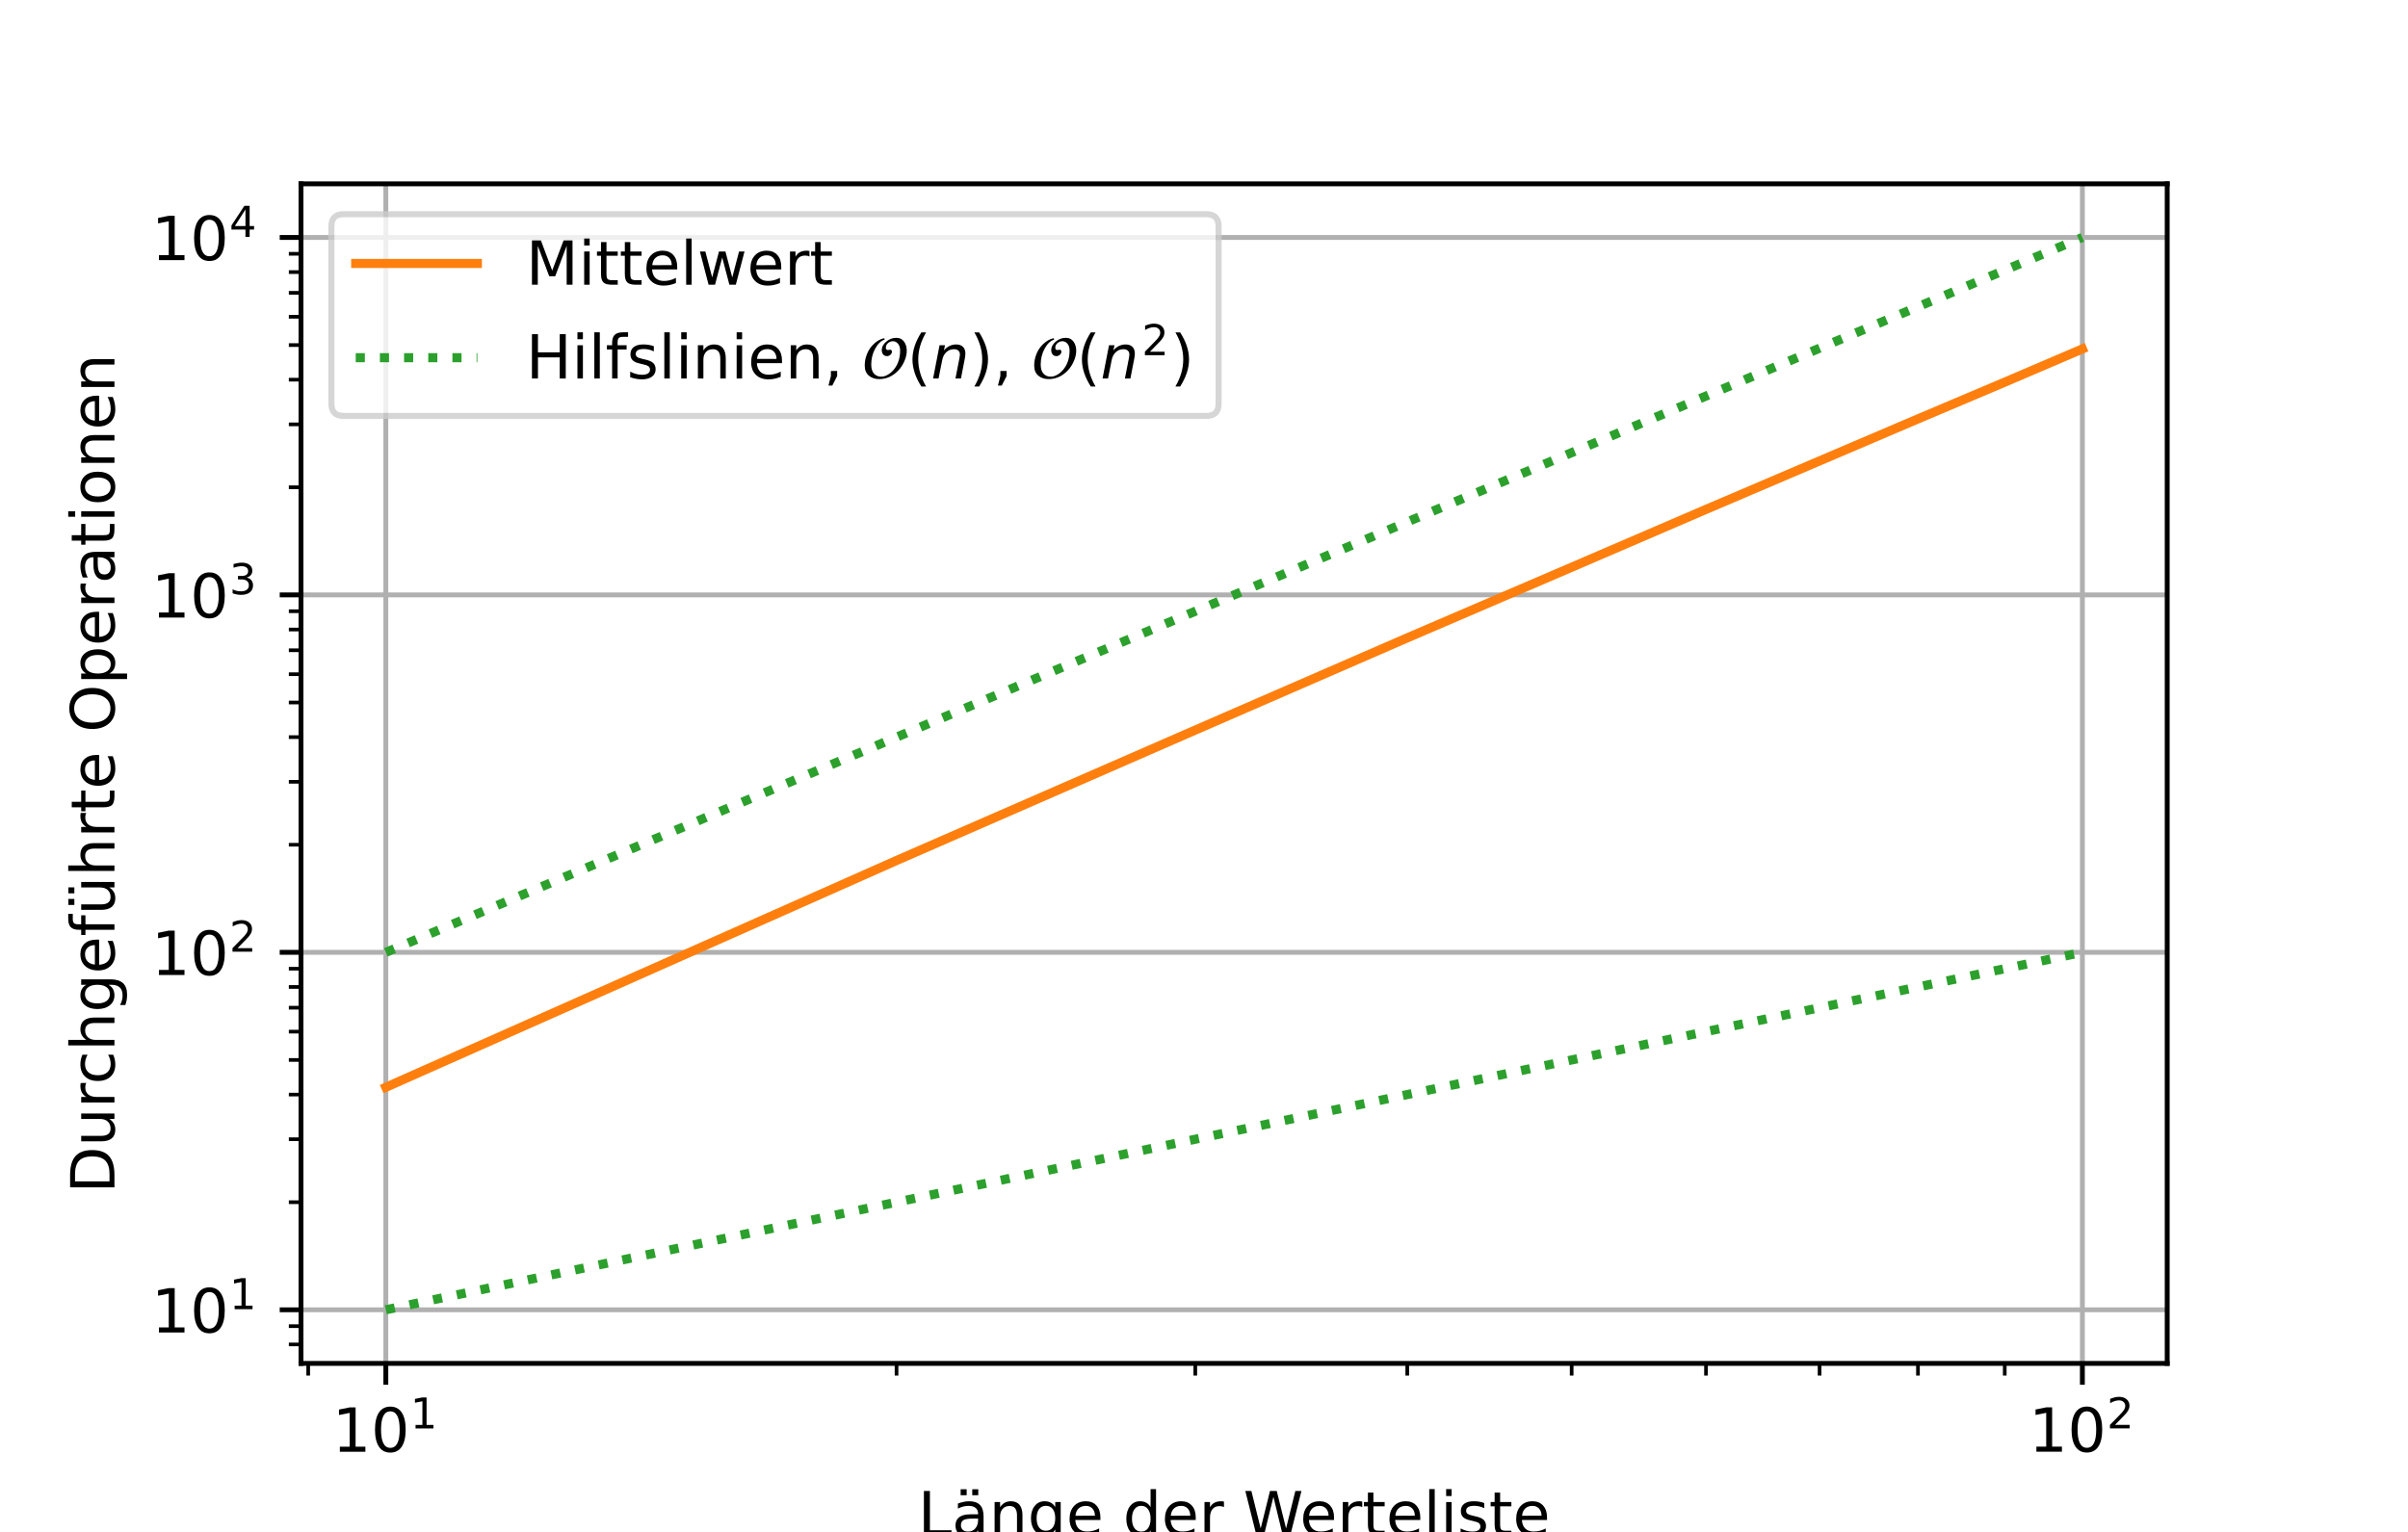
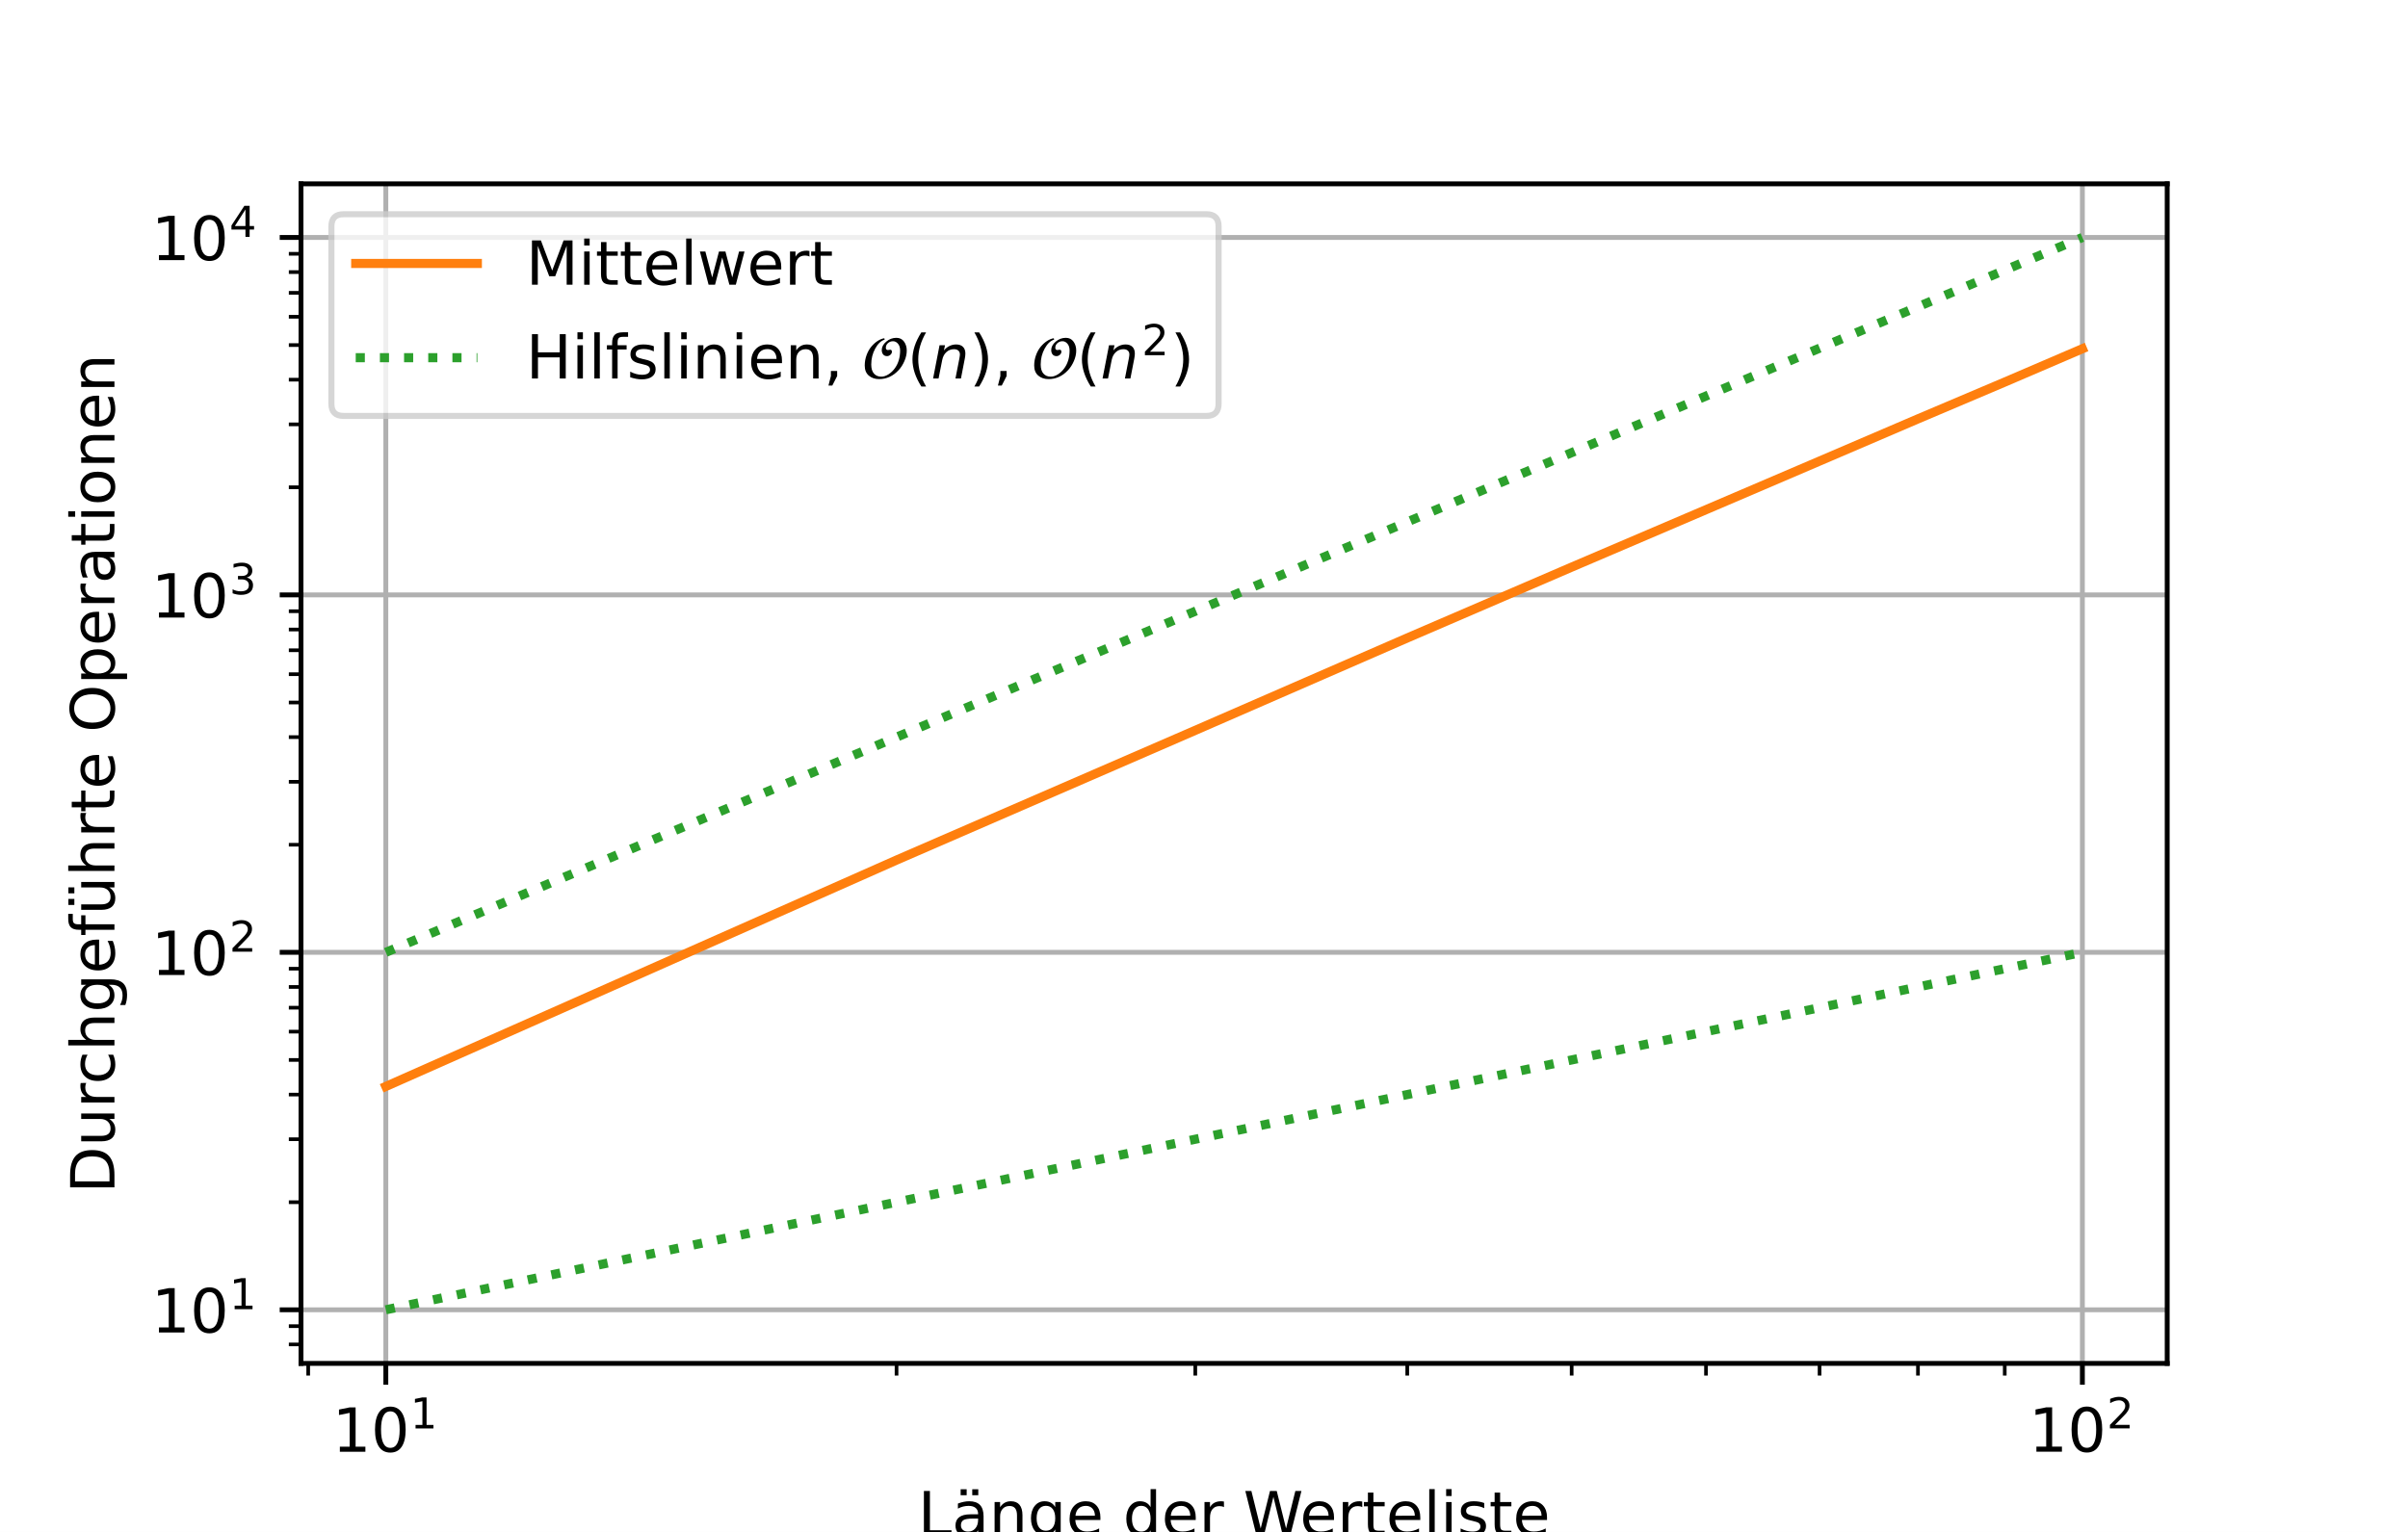
<svg xmlns="http://www.w3.org/2000/svg" xmlns:xlink="http://www.w3.org/1999/xlink" width="396pt" height="252pt" viewBox="0 0 396 252" version="1.1">
  <defs>
    <style type="text/css">*{stroke-linejoin: round; stroke-linecap: butt}</style>
  </defs>
  <g id="figure_1">
    <g id="patch_1">
      <path d="M 0 252  L 396 252  L 396 0  L 0 0  z " style="fill: #ffffff" />
    </g>
    <g id="axes_1">
      <g id="patch_2">
        <path d="M 49.5 224.28  L 356.4 224.28  L 356.4 30.24  L 49.5 30.24  z " style="fill: #ffffff" />
      </g>
      <g id="matplotlib.axis_1">
        <g id="xtick_1">
          <g id="line2d_1">
-             <path d="M 63.45 224.28  L 63.45 30.24  " clip-path="url(#p0c187b6ef9)" style="fill: none; stroke: #b0b0b0; stroke-width: 0.8; stroke-linecap: square" />
+             <path d="M 63.45 224.28  L 63.45 30.24  " clip-path="url(#pce02b3e91e)" style="fill: none; stroke: #b0b0b0; stroke-width: 0.8; stroke-linecap: square" />
          </g>
          <g id="line2d_2">
            <defs>
-               <path id="md4a1781d7d" d="M 0 0  L 0 3.5  " style="stroke: #000000; stroke-width: 0.8" />
-             </defs>
-             <g>
-               <use xlink:href="#md4a1781d7d" x="63.45" y="224.28" style="stroke: #000000; stroke-width: 0.8" />
+               <path id="m3287c83a8a" d="M 0 0  L 0 3.5  " style="stroke: #000000; stroke-width: 0.8" />
+             </defs>
+             <g>
+               <use xlink:href="#m3287c83a8a" x="63.45" y="224.28" style="stroke: #000000; stroke-width: 0.8" />
            </g>
          </g>
          <g id="text_1">
            <g transform="translate(54.65 238.8784) scale(0.1 -0.1)">
              <defs>
                <path id="DejaVuSans-31" d="M 794 531  L 1825 531  L 1825 4091  L 703 3866  L 703 4441  L 1819 4666  L 2450 4666  L 2450 531  L 3481 531  L 3481 0  L 794 0  L 794 531  z " transform="scale(0.015625)" />
                <path id="DejaVuSans-30" d="M 2034 4250  Q 1547 4250 1301 3770  Q 1056 3291 1056 2328  Q 1056 1369 1301 889  Q 1547 409 2034 409  Q 2525 409 2770 889  Q 3016 1369 3016 2328  Q 3016 3291 2770 3770  Q 2525 4250 2034 4250  z M 2034 4750  Q 2819 4750 3233 4129  Q 3647 3509 3647 2328  Q 3647 1150 3233 529  Q 2819 -91 2034 -91  Q 1250 -91 836 529  Q 422 1150 422 2328  Q 422 3509 836 4129  Q 1250 4750 2034 4750  z " transform="scale(0.015625)" />
              </defs>
              <use xlink:href="#DejaVuSans-31" transform="translate(0 0.684375)" />
              <use xlink:href="#DejaVuSans-30" transform="translate(63.62305 0.684375)" />
              <use xlink:href="#DejaVuSans-31" transform="translate(128.2031 38.96563) scale(0.7)" />
            </g>
          </g>
        </g>
        <g id="xtick_2">
          <g id="line2d_3">
-             <path d="M 342.45 224.28  L 342.45 30.24  " clip-path="url(#p0c187b6ef9)" style="fill: none; stroke: #b0b0b0; stroke-width: 0.8; stroke-linecap: square" />
+             <path d="M 342.45 224.28  L 342.45 30.24  " clip-path="url(#pce02b3e91e)" style="fill: none; stroke: #b0b0b0; stroke-width: 0.8; stroke-linecap: square" />
          </g>
          <g id="line2d_4">
            <g>
-               <use xlink:href="#md4a1781d7d" x="342.45" y="224.28" style="stroke: #000000; stroke-width: 0.8" />
+               <use xlink:href="#m3287c83a8a" x="342.45" y="224.28" style="stroke: #000000; stroke-width: 0.8" />
            </g>
          </g>
          <g id="text_2">
            <g transform="translate(333.65 238.8784) scale(0.1 -0.1)">
              <defs>
                <path id="DejaVuSans-32" d="M 1228 531  L 3431 531  L 3431 0  L 469 0  L 469 531  Q 828 903 1448 1529  Q 2069 2156 2228 2338  Q 2531 2678 2651 2914  Q 2772 3150 2772 3378  Q 2772 3750 2511 3984  Q 2250 4219 1831 4219  Q 1534 4219 1204 4116  Q 875 4013 500 3803  L 500 4441  Q 881 4594 1212 4672  Q 1544 4750 1819 4750  Q 2544 4750 2975 4387  Q 3406 4025 3406 3419  Q 3406 3131 3298 2873  Q 3191 2616 2906 2266  Q 2828 2175 2409 1742  Q 1991 1309 1228 531  z " transform="scale(0.015625)" />
              </defs>
              <use xlink:href="#DejaVuSans-31" transform="translate(0 0.765625)" />
              <use xlink:href="#DejaVuSans-30" transform="translate(63.62305 0.765625)" />
              <use xlink:href="#DejaVuSans-32" transform="translate(128.2031 39.04688) scale(0.7)" />
            </g>
          </g>
        </g>
        <g id="xtick_3">
          <g id="line2d_5">
            <defs>
-               <path id="mb881f04889" d="M 0 0  L 0 2  " style="stroke: #000000; stroke-width: 0.6" />
-             </defs>
-             <g>
-               <use xlink:href="#mb881f04889" x="50.684" y="224.28" style="stroke: #000000; stroke-width: 0.6" />
+               <path id="m15e8779653" d="M 0 0  L 0 2  " style="stroke: #000000; stroke-width: 0.6" />
+             </defs>
+             <g>
+               <use xlink:href="#m15e8779653" x="50.684" y="224.28" style="stroke: #000000; stroke-width: 0.6" />
            </g>
          </g>
        </g>
        <g id="xtick_4">
          <g id="line2d_6">
            <g>
-               <use xlink:href="#mb881f04889" x="147.437" y="224.28" style="stroke: #000000; stroke-width: 0.6" />
+               <use xlink:href="#m15e8779653" x="147.437" y="224.28" style="stroke: #000000; stroke-width: 0.6" />
            </g>
          </g>
        </g>
        <g id="xtick_5">
          <g id="line2d_7">
            <g>
-               <use xlink:href="#mb881f04889" x="196.567" y="224.28" style="stroke: #000000; stroke-width: 0.6" />
+               <use xlink:href="#m15e8779653" x="196.567" y="224.28" style="stroke: #000000; stroke-width: 0.6" />
            </g>
          </g>
        </g>
        <g id="xtick_6">
          <g id="line2d_8">
            <g>
-               <use xlink:href="#mb881f04889" x="231.425" y="224.28" style="stroke: #000000; stroke-width: 0.6" />
+               <use xlink:href="#m15e8779653" x="231.425" y="224.28" style="stroke: #000000; stroke-width: 0.6" />
            </g>
          </g>
        </g>
        <g id="xtick_7">
          <g id="line2d_9">
            <g>
-               <use xlink:href="#mb881f04889" x="258.463" y="224.28" style="stroke: #000000; stroke-width: 0.6" />
+               <use xlink:href="#m15e8779653" x="258.463" y="224.28" style="stroke: #000000; stroke-width: 0.6" />
            </g>
          </g>
        </g>
        <g id="xtick_8">
          <g id="line2d_10">
            <g>
-               <use xlink:href="#mb881f04889" x="280.554" y="224.28" style="stroke: #000000; stroke-width: 0.6" />
+               <use xlink:href="#m15e8779653" x="280.554" y="224.28" style="stroke: #000000; stroke-width: 0.6" />
            </g>
          </g>
        </g>
        <g id="xtick_9">
          <g id="line2d_11">
            <g>
-               <use xlink:href="#mb881f04889" x="299.232" y="224.28" style="stroke: #000000; stroke-width: 0.6" />
+               <use xlink:href="#m15e8779653" x="299.232" y="224.28" style="stroke: #000000; stroke-width: 0.6" />
            </g>
          </g>
        </g>
        <g id="xtick_10">
          <g id="line2d_12">
            <g>
-               <use xlink:href="#mb881f04889" x="315.412" y="224.28" style="stroke: #000000; stroke-width: 0.6" />
+               <use xlink:href="#m15e8779653" x="315.412" y="224.28" style="stroke: #000000; stroke-width: 0.6" />
            </g>
          </g>
        </g>
        <g id="xtick_11">
          <g id="line2d_13">
            <g>
-               <use xlink:href="#mb881f04889" x="329.684" y="224.28" style="stroke: #000000; stroke-width: 0.6" />
+               <use xlink:href="#m15e8779653" x="329.684" y="224.28" style="stroke: #000000; stroke-width: 0.6" />
            </g>
          </g>
        </g>
        <g id="text_3">
          <g transform="translate(150.9578 252.5566) scale(0.1 -0.1)">
            <defs>
              <path id="DejaVuSans-4c" d="M 628 4666  L 1259 4666  L 1259 531  L 3531 531  L 3531 0  L 628 0  L 628 4666  z " transform="scale(0.015625)" />
              <path id="DejaVuSans-e4" d="M 2194 1759  Q 1497 1759 1228 1600  Q 959 1441 959 1056  Q 959 750 1161 570  Q 1363 391 1709 391  Q 2188 391 2477 730  Q 2766 1069 2766 1631  L 2766 1759  L 2194 1759  z M 3341 1997  L 3341 0  L 2766 0  L 2766 531  Q 2569 213 2275 61  Q 1981 -91 1556 -91  Q 1019 -91 701 211  Q 384 513 384 1019  Q 384 1609 779 1909  Q 1175 2209 1959 2209  L 2766 2209  L 2766 2266  Q 2766 2663 2505 2880  Q 2244 3097 1772 3097  Q 1472 3097 1187 3025  Q 903 2953 641 2809  L 641 3341  Q 956 3463 1253 3523  Q 1550 3584 1831 3584  Q 2591 3584 2966 3190  Q 3341 2797 3341 1997  z M 2150 4850  L 2784 4850  L 2784 4219  L 2150 4219  L 2150 4850  z M 928 4850  L 1562 4850  L 1562 4219  L 928 4219  L 928 4850  z " transform="scale(0.015625)" />
              <path id="DejaVuSans-6e" d="M 3513 2113  L 3513 0  L 2938 0  L 2938 2094  Q 2938 2591 2744 2837  Q 2550 3084 2163 3084  Q 1697 3084 1428 2787  Q 1159 2491 1159 1978  L 1159 0  L 581 0  L 581 3500  L 1159 3500  L 1159 2956  Q 1366 3272 1645 3428  Q 1925 3584 2291 3584  Q 2894 3584 3203 3211  Q 3513 2838 3513 2113  z " transform="scale(0.015625)" />
              <path id="DejaVuSans-67" d="M 2906 1791  Q 2906 2416 2648 2759  Q 2391 3103 1925 3103  Q 1463 3103 1205 2759  Q 947 2416 947 1791  Q 947 1169 1205 825  Q 1463 481 1925 481  Q 2391 481 2648 825  Q 2906 1169 2906 1791  z M 3481 434  Q 3481 -459 3084 -895  Q 2688 -1331 1869 -1331  Q 1566 -1331 1297 -1286  Q 1028 -1241 775 -1147  L 775 -588  Q 1028 -725 1275 -790  Q 1522 -856 1778 -856  Q 2344 -856 2625 -561  Q 2906 -266 2906 331  L 2906 616  Q 2728 306 2450 153  Q 2172 0 1784 0  Q 1141 0 747 490  Q 353 981 353 1791  Q 353 2603 747 3093  Q 1141 3584 1784 3584  Q 2172 3584 2450 3431  Q 2728 3278 2906 2969  L 2906 3500  L 3481 3500  L 3481 434  z " transform="scale(0.015625)" />
              <path id="DejaVuSans-65" d="M 3597 1894  L 3597 1613  L 953 1613  Q 991 1019 1311 708  Q 1631 397 2203 397  Q 2534 397 2845 478  Q 3156 559 3463 722  L 3463 178  Q 3153 47 2828 -22  Q 2503 -91 2169 -91  Q 1331 -91 842 396  Q 353 884 353 1716  Q 353 2575 817 3079  Q 1281 3584 2069 3584  Q 2775 3584 3186 3129  Q 3597 2675 3597 1894  z M 3022 2063  Q 3016 2534 2758 2815  Q 2500 3097 2075 3097  Q 1594 3097 1305 2825  Q 1016 2553 972 2059  L 3022 2063  z " transform="scale(0.015625)" />
              <path id="DejaVuSans-20" transform="scale(0.015625)" />
              <path id="DejaVuSans-64" d="M 2906 2969  L 2906 4863  L 3481 4863  L 3481 0  L 2906 0  L 2906 525  Q 2725 213 2448 61  Q 2172 -91 1784 -91  Q 1150 -91 751 415  Q 353 922 353 1747  Q 353 2572 751 3078  Q 1150 3584 1784 3584  Q 2172 3584 2448 3432  Q 2725 3281 2906 2969  z M 947 1747  Q 947 1113 1208 752  Q 1469 391 1925 391  Q 2381 391 2643 752  Q 2906 1113 2906 1747  Q 2906 2381 2643 2742  Q 2381 3103 1925 3103  Q 1469 3103 1208 2742  Q 947 2381 947 1747  z " transform="scale(0.015625)" />
              <path id="DejaVuSans-72" d="M 2631 2963  Q 2534 3019 2420 3045  Q 2306 3072 2169 3072  Q 1681 3072 1420 2755  Q 1159 2438 1159 1844  L 1159 0  L 581 0  L 581 3500  L 1159 3500  L 1159 2956  Q 1341 3275 1631 3429  Q 1922 3584 2338 3584  Q 2397 3584 2469 3576  Q 2541 3569 2628 3553  L 2631 2963  z " transform="scale(0.015625)" />
              <path id="DejaVuSans-57" d="M 213 4666  L 850 4666  L 1831 722  L 2809 4666  L 3519 4666  L 4500 722  L 5478 4666  L 6119 4666  L 4947 0  L 4153 0  L 3169 4050  L 2175 0  L 1381 0  L 213 4666  z " transform="scale(0.015625)" />
              <path id="DejaVuSans-74" d="M 1172 4494  L 1172 3500  L 2356 3500  L 2356 3053  L 1172 3053  L 1172 1153  Q 1172 725 1289 603  Q 1406 481 1766 481  L 2356 481  L 2356 0  L 1766 0  Q 1100 0 847 248  Q 594 497 594 1153  L 594 3053  L 172 3053  L 172 3500  L 594 3500  L 594 4494  L 1172 4494  z " transform="scale(0.015625)" />
              <path id="DejaVuSans-6c" d="M 603 4863  L 1178 4863  L 1178 0  L 603 0  L 603 4863  z " transform="scale(0.015625)" />
              <path id="DejaVuSans-69" d="M 603 3500  L 1178 3500  L 1178 0  L 603 0  L 603 3500  z M 603 4863  L 1178 4863  L 1178 4134  L 603 4134  L 603 4863  z " transform="scale(0.015625)" />
              <path id="DejaVuSans-73" d="M 2834 3397  L 2834 2853  Q 2591 2978 2328 3040  Q 2066 3103 1784 3103  Q 1356 3103 1142 2972  Q 928 2841 928 2578  Q 928 2378 1081 2264  Q 1234 2150 1697 2047  L 1894 2003  Q 2506 1872 2764 1633  Q 3022 1394 3022 966  Q 3022 478 2636 193  Q 2250 -91 1575 -91  Q 1294 -91 989 -36  Q 684 19 347 128  L 347 722  Q 666 556 975 473  Q 1284 391 1588 391  Q 1994 391 2212 530  Q 2431 669 2431 922  Q 2431 1156 2273 1281  Q 2116 1406 1581 1522  L 1381 1569  Q 847 1681 609 1914  Q 372 2147 372 2553  Q 372 3047 722 3315  Q 1072 3584 1716 3584  Q 2034 3584 2315 3537  Q 2597 3491 2834 3397  z " transform="scale(0.015625)" />
            </defs>
            <use xlink:href="#DejaVuSans-4c" />
            <use xlink:href="#DejaVuSans-e4" x="55.713" />
            <use xlink:href="#DejaVuSans-6e" x="116.992" />
            <use xlink:href="#DejaVuSans-67" x="180.371" />
            <use xlink:href="#DejaVuSans-65" x="243.848" />
            <use xlink:href="#DejaVuSans-20" x="305.371" />
            <use xlink:href="#DejaVuSans-64" x="337.158" />
            <use xlink:href="#DejaVuSans-65" x="400.635" />
            <use xlink:href="#DejaVuSans-72" x="462.158" />
            <use xlink:href="#DejaVuSans-20" x="503.271" />
            <use xlink:href="#DejaVuSans-57" x="535.059" />
            <use xlink:href="#DejaVuSans-65" x="628.061" />
            <use xlink:href="#DejaVuSans-72" x="689.584" />
            <use xlink:href="#DejaVuSans-74" x="730.697" />
            <use xlink:href="#DejaVuSans-65" x="769.906" />
            <use xlink:href="#DejaVuSans-6c" x="831.43" />
            <use xlink:href="#DejaVuSans-69" x="859.213" />
            <use xlink:href="#DejaVuSans-73" x="886.996" />
            <use xlink:href="#DejaVuSans-74" x="939.096" />
            <use xlink:href="#DejaVuSans-65" x="978.305" />
          </g>
        </g>
      </g>
      <g id="matplotlib.axis_2">
        <g id="ytick_1">
          <g id="line2d_14">
-             <path d="M 49.5 215.46  L 356.4 215.46  " clip-path="url(#p0c187b6ef9)" style="fill: none; stroke: #b0b0b0; stroke-width: 0.8; stroke-linecap: square" />
+             <path d="M 49.5 215.46  L 356.4 215.46  " clip-path="url(#pce02b3e91e)" style="fill: none; stroke: #b0b0b0; stroke-width: 0.8; stroke-linecap: square" />
          </g>
          <g id="line2d_15">
            <defs>
-               <path id="ma037f9a246" d="M 0 0  L -3.5 0  " style="stroke: #000000; stroke-width: 0.8" />
-             </defs>
-             <g>
-               <use xlink:href="#ma037f9a246" x="49.5" y="215.46" style="stroke: #000000; stroke-width: 0.8" />
+               <path id="m07c9827123" d="M 0 0  L -3.5 0  " style="stroke: #000000; stroke-width: 0.8" />
+             </defs>
+             <g>
+               <use xlink:href="#m07c9827123" x="49.5" y="215.46" style="stroke: #000000; stroke-width: 0.8" />
            </g>
          </g>
          <g id="text_4">
            <g transform="translate(24.9 219.2592) scale(0.1 -0.1)">
              <use xlink:href="#DejaVuSans-31" transform="translate(0 0.684375)" />
              <use xlink:href="#DejaVuSans-30" transform="translate(63.62305 0.684375)" />
              <use xlink:href="#DejaVuSans-31" transform="translate(128.2031 38.96563) scale(0.7)" />
            </g>
          </g>
        </g>
        <g id="ytick_2">
          <g id="line2d_16">
-             <path d="M 49.5 156.66  L 356.4 156.66  " clip-path="url(#p0c187b6ef9)" style="fill: none; stroke: #b0b0b0; stroke-width: 0.8; stroke-linecap: square" />
+             <path d="M 49.5 156.66  L 356.4 156.66  " clip-path="url(#pce02b3e91e)" style="fill: none; stroke: #b0b0b0; stroke-width: 0.8; stroke-linecap: square" />
          </g>
          <g id="line2d_17">
            <g>
-               <use xlink:href="#ma037f9a246" x="49.5" y="156.66" style="stroke: #000000; stroke-width: 0.8" />
+               <use xlink:href="#m07c9827123" x="49.5" y="156.66" style="stroke: #000000; stroke-width: 0.8" />
            </g>
          </g>
          <g id="text_5">
            <g transform="translate(24.9 160.4592) scale(0.1 -0.1)">
              <use xlink:href="#DejaVuSans-31" transform="translate(0 0.765625)" />
              <use xlink:href="#DejaVuSans-30" transform="translate(63.62305 0.765625)" />
              <use xlink:href="#DejaVuSans-32" transform="translate(128.2031 39.04688) scale(0.7)" />
            </g>
          </g>
        </g>
        <g id="ytick_3">
          <g id="line2d_18">
-             <path d="M 49.5 97.86  L 356.4 97.86  " clip-path="url(#p0c187b6ef9)" style="fill: none; stroke: #b0b0b0; stroke-width: 0.8; stroke-linecap: square" />
+             <path d="M 49.5 97.86  L 356.4 97.86  " clip-path="url(#pce02b3e91e)" style="fill: none; stroke: #b0b0b0; stroke-width: 0.8; stroke-linecap: square" />
          </g>
          <g id="line2d_19">
            <g>
-               <use xlink:href="#ma037f9a246" x="49.5" y="97.86" style="stroke: #000000; stroke-width: 0.8" />
+               <use xlink:href="#m07c9827123" x="49.5" y="97.86" style="stroke: #000000; stroke-width: 0.8" />
            </g>
          </g>
          <g id="text_6">
            <g transform="translate(24.9 101.6592) scale(0.1 -0.1)">
              <defs>
                <path id="DejaVuSans-33" d="M 2597 2516  Q 3050 2419 3304 2112  Q 3559 1806 3559 1356  Q 3559 666 3084 287  Q 2609 -91 1734 -91  Q 1441 -91 1130 -33  Q 819 25 488 141  L 488 750  Q 750 597 1062 519  Q 1375 441 1716 441  Q 2309 441 2620 675  Q 2931 909 2931 1356  Q 2931 1769 2642 2001  Q 2353 2234 1838 2234  L 1294 2234  L 1294 2753  L 1863 2753  Q 2328 2753 2575 2939  Q 2822 3125 2822 3475  Q 2822 3834 2567 4026  Q 2313 4219 1838 4219  Q 1578 4219 1281 4162  Q 984 4106 628 3988  L 628 4550  Q 988 4650 1302 4700  Q 1616 4750 1894 4750  Q 2613 4750 3031 4423  Q 3450 4097 3450 3541  Q 3450 3153 3228 2886  Q 3006 2619 2597 2516  z " transform="scale(0.015625)" />
              </defs>
              <use xlink:href="#DejaVuSans-31" transform="translate(0 0.765625)" />
              <use xlink:href="#DejaVuSans-30" transform="translate(63.62305 0.765625)" />
              <use xlink:href="#DejaVuSans-33" transform="translate(128.2031 39.04688) scale(0.7)" />
            </g>
          </g>
        </g>
        <g id="ytick_4">
          <g id="line2d_20">
-             <path d="M 49.5 39.06  L 356.4 39.06  " clip-path="url(#p0c187b6ef9)" style="fill: none; stroke: #b0b0b0; stroke-width: 0.8; stroke-linecap: square" />
+             <path d="M 49.5 39.06  L 356.4 39.06  " clip-path="url(#pce02b3e91e)" style="fill: none; stroke: #b0b0b0; stroke-width: 0.8; stroke-linecap: square" />
          </g>
          <g id="line2d_21">
            <g>
-               <use xlink:href="#ma037f9a246" x="49.5" y="39.06" style="stroke: #000000; stroke-width: 0.8" />
+               <use xlink:href="#m07c9827123" x="49.5" y="39.06" style="stroke: #000000; stroke-width: 0.8" />
            </g>
          </g>
          <g id="text_7">
            <g transform="translate(24.9 42.85922) scale(0.1 -0.1)">
              <defs>
                <path id="DejaVuSans-34" d="M 2419 4116  L 825 1625  L 2419 1625  L 2419 4116  z M 2253 4666  L 3047 4666  L 3047 1625  L 3713 1625  L 3713 1100  L 3047 1100  L 3047 0  L 2419 0  L 2419 1100  L 313 1100  L 313 1709  L 2253 4666  z " transform="scale(0.015625)" />
              </defs>
              <use xlink:href="#DejaVuSans-31" transform="translate(0 0.684375)" />
              <use xlink:href="#DejaVuSans-30" transform="translate(63.62305 0.684375)" />
              <use xlink:href="#DejaVuSans-34" transform="translate(128.2031 38.96563) scale(0.7)" />
            </g>
          </g>
        </g>
        <g id="ytick_5">
          <g id="line2d_22">
            <defs>
-               <path id="m606685dcce" d="M 0 0  L -2 0  " style="stroke: #000000; stroke-width: 0.6" />
-             </defs>
-             <g>
-               <use xlink:href="#m606685dcce" x="49.5" y="221.158" style="stroke: #000000; stroke-width: 0.6" />
+               <path id="m2568efc481" d="M 0 0  L -2 0  " style="stroke: #000000; stroke-width: 0.6" />
+             </defs>
+             <g>
+               <use xlink:href="#m2568efc481" x="49.5" y="221.158" style="stroke: #000000; stroke-width: 0.6" />
            </g>
          </g>
        </g>
        <g id="ytick_6">
          <g id="line2d_23">
            <g>
-               <use xlink:href="#m606685dcce" x="49.5" y="218.151" style="stroke: #000000; stroke-width: 0.6" />
+               <use xlink:href="#m2568efc481" x="49.5" y="218.151" style="stroke: #000000; stroke-width: 0.6" />
            </g>
          </g>
        </g>
        <g id="ytick_7">
          <g id="line2d_24">
            <g>
-               <use xlink:href="#m606685dcce" x="49.5" y="197.759" style="stroke: #000000; stroke-width: 0.6" />
+               <use xlink:href="#m2568efc481" x="49.5" y="197.759" style="stroke: #000000; stroke-width: 0.6" />
            </g>
          </g>
        </g>
        <g id="ytick_8">
          <g id="line2d_25">
            <g>
-               <use xlink:href="#m606685dcce" x="49.5" y="187.405" style="stroke: #000000; stroke-width: 0.6" />
+               <use xlink:href="#m2568efc481" x="49.5" y="187.405" style="stroke: #000000; stroke-width: 0.6" />
            </g>
          </g>
        </g>
        <g id="ytick_9">
          <g id="line2d_26">
            <g>
-               <use xlink:href="#m606685dcce" x="49.5" y="180.059" style="stroke: #000000; stroke-width: 0.6" />
+               <use xlink:href="#m2568efc481" x="49.5" y="180.059" style="stroke: #000000; stroke-width: 0.6" />
            </g>
          </g>
        </g>
        <g id="ytick_10">
          <g id="line2d_27">
            <g>
-               <use xlink:href="#m606685dcce" x="49.5" y="174.361" style="stroke: #000000; stroke-width: 0.6" />
+               <use xlink:href="#m2568efc481" x="49.5" y="174.361" style="stroke: #000000; stroke-width: 0.6" />
            </g>
          </g>
        </g>
        <g id="ytick_11">
          <g id="line2d_28">
            <g>
-               <use xlink:href="#m606685dcce" x="49.5" y="169.705" style="stroke: #000000; stroke-width: 0.6" />
+               <use xlink:href="#m2568efc481" x="49.5" y="169.705" style="stroke: #000000; stroke-width: 0.6" />
            </g>
          </g>
        </g>
        <g id="ytick_12">
          <g id="line2d_29">
            <g>
-               <use xlink:href="#m606685dcce" x="49.5" y="165.768" style="stroke: #000000; stroke-width: 0.6" />
+               <use xlink:href="#m2568efc481" x="49.5" y="165.768" style="stroke: #000000; stroke-width: 0.6" />
            </g>
          </g>
        </g>
        <g id="ytick_13">
          <g id="line2d_30">
            <g>
-               <use xlink:href="#m606685dcce" x="49.5" y="162.358" style="stroke: #000000; stroke-width: 0.6" />
+               <use xlink:href="#m2568efc481" x="49.5" y="162.358" style="stroke: #000000; stroke-width: 0.6" />
            </g>
          </g>
        </g>
        <g id="ytick_14">
          <g id="line2d_31">
            <g>
-               <use xlink:href="#m606685dcce" x="49.5" y="159.351" style="stroke: #000000; stroke-width: 0.6" />
+               <use xlink:href="#m2568efc481" x="49.5" y="159.351" style="stroke: #000000; stroke-width: 0.6" />
            </g>
          </g>
        </g>
        <g id="ytick_15">
          <g id="line2d_32">
            <g>
-               <use xlink:href="#m606685dcce" x="49.5" y="138.959" style="stroke: #000000; stroke-width: 0.6" />
+               <use xlink:href="#m2568efc481" x="49.5" y="138.959" style="stroke: #000000; stroke-width: 0.6" />
            </g>
          </g>
        </g>
        <g id="ytick_16">
          <g id="line2d_33">
            <g>
-               <use xlink:href="#m606685dcce" x="49.5" y="128.605" style="stroke: #000000; stroke-width: 0.6" />
+               <use xlink:href="#m2568efc481" x="49.5" y="128.605" style="stroke: #000000; stroke-width: 0.6" />
            </g>
          </g>
        </g>
        <g id="ytick_17">
          <g id="line2d_34">
            <g>
-               <use xlink:href="#m606685dcce" x="49.5" y="121.259" style="stroke: #000000; stroke-width: 0.6" />
+               <use xlink:href="#m2568efc481" x="49.5" y="121.259" style="stroke: #000000; stroke-width: 0.6" />
            </g>
          </g>
        </g>
        <g id="ytick_18">
          <g id="line2d_35">
            <g>
-               <use xlink:href="#m606685dcce" x="49.5" y="115.561" style="stroke: #000000; stroke-width: 0.6" />
+               <use xlink:href="#m2568efc481" x="49.5" y="115.561" style="stroke: #000000; stroke-width: 0.6" />
            </g>
          </g>
        </g>
        <g id="ytick_19">
          <g id="line2d_36">
            <g>
-               <use xlink:href="#m606685dcce" x="49.5" y="110.905" style="stroke: #000000; stroke-width: 0.6" />
+               <use xlink:href="#m2568efc481" x="49.5" y="110.905" style="stroke: #000000; stroke-width: 0.6" />
            </g>
          </g>
        </g>
        <g id="ytick_20">
          <g id="line2d_37">
            <g>
-               <use xlink:href="#m606685dcce" x="49.5" y="106.968" style="stroke: #000000; stroke-width: 0.6" />
+               <use xlink:href="#m2568efc481" x="49.5" y="106.968" style="stroke: #000000; stroke-width: 0.6" />
            </g>
          </g>
        </g>
        <g id="ytick_21">
          <g id="line2d_38">
            <g>
-               <use xlink:href="#m606685dcce" x="49.5" y="103.558" style="stroke: #000000; stroke-width: 0.6" />
+               <use xlink:href="#m2568efc481" x="49.5" y="103.558" style="stroke: #000000; stroke-width: 0.6" />
            </g>
          </g>
        </g>
        <g id="ytick_22">
          <g id="line2d_39">
            <g>
-               <use xlink:href="#m606685dcce" x="49.5" y="100.551" style="stroke: #000000; stroke-width: 0.6" />
+               <use xlink:href="#m2568efc481" x="49.5" y="100.551" style="stroke: #000000; stroke-width: 0.6" />
            </g>
          </g>
        </g>
        <g id="ytick_23">
          <g id="line2d_40">
            <g>
-               <use xlink:href="#m606685dcce" x="49.5" y="80.159" style="stroke: #000000; stroke-width: 0.6" />
+               <use xlink:href="#m2568efc481" x="49.5" y="80.159" style="stroke: #000000; stroke-width: 0.6" />
            </g>
          </g>
        </g>
        <g id="ytick_24">
          <g id="line2d_41">
            <g>
-               <use xlink:href="#m606685dcce" x="49.5" y="69.805" style="stroke: #000000; stroke-width: 0.6" />
+               <use xlink:href="#m2568efc481" x="49.5" y="69.805" style="stroke: #000000; stroke-width: 0.6" />
            </g>
          </g>
        </g>
        <g id="ytick_25">
          <g id="line2d_42">
            <g>
-               <use xlink:href="#m606685dcce" x="49.5" y="62.459" style="stroke: #000000; stroke-width: 0.6" />
+               <use xlink:href="#m2568efc481" x="49.5" y="62.459" style="stroke: #000000; stroke-width: 0.6" />
            </g>
          </g>
        </g>
        <g id="ytick_26">
          <g id="line2d_43">
            <g>
-               <use xlink:href="#m606685dcce" x="49.5" y="56.761" style="stroke: #000000; stroke-width: 0.6" />
+               <use xlink:href="#m2568efc481" x="49.5" y="56.761" style="stroke: #000000; stroke-width: 0.6" />
            </g>
          </g>
        </g>
        <g id="ytick_27">
          <g id="line2d_44">
            <g>
-               <use xlink:href="#m606685dcce" x="49.5" y="52.105" style="stroke: #000000; stroke-width: 0.6" />
+               <use xlink:href="#m2568efc481" x="49.5" y="52.105" style="stroke: #000000; stroke-width: 0.6" />
            </g>
          </g>
        </g>
        <g id="ytick_28">
          <g id="line2d_45">
            <g>
-               <use xlink:href="#m606685dcce" x="49.5" y="48.168" style="stroke: #000000; stroke-width: 0.6" />
+               <use xlink:href="#m2568efc481" x="49.5" y="48.168" style="stroke: #000000; stroke-width: 0.6" />
            </g>
          </g>
        </g>
        <g id="ytick_29">
          <g id="line2d_46">
            <g>
-               <use xlink:href="#m606685dcce" x="49.5" y="44.758" style="stroke: #000000; stroke-width: 0.6" />
+               <use xlink:href="#m2568efc481" x="49.5" y="44.758" style="stroke: #000000; stroke-width: 0.6" />
            </g>
          </g>
        </g>
        <g id="ytick_30">
          <g id="line2d_47">
            <g>
-               <use xlink:href="#m606685dcce" x="49.5" y="41.751" style="stroke: #000000; stroke-width: 0.6" />
+               <use xlink:href="#m2568efc481" x="49.5" y="41.751" style="stroke: #000000; stroke-width: 0.6" />
            </g>
          </g>
        </g>
        <g id="text_8">
          <g transform="translate(18.82031 196.2983) rotate(-90) scale(0.1 -0.1)">
            <defs>
              <path id="DejaVuSans-44" d="M 1259 4147  L 1259 519  L 2022 519  Q 2988 519 3436 956  Q 3884 1394 3884 2338  Q 3884 3275 3436 3711  Q 2988 4147 2022 4147  L 1259 4147  z M 628 4666  L 1925 4666  Q 3281 4666 3915 4102  Q 4550 3538 4550 2338  Q 4550 1131 3912 565  Q 3275 0 1925 0  L 628 0  L 628 4666  z " transform="scale(0.015625)" />
              <path id="DejaVuSans-75" d="M 544 1381  L 544 3500  L 1119 3500  L 1119 1403  Q 1119 906 1312 657  Q 1506 409 1894 409  Q 2359 409 2629 706  Q 2900 1003 2900 1516  L 2900 3500  L 3475 3500  L 3475 0  L 2900 0  L 2900 538  Q 2691 219 2414 64  Q 2138 -91 1772 -91  Q 1169 -91 856 284  Q 544 659 544 1381  z M 1991 3584  L 1991 3584  z " transform="scale(0.015625)" />
              <path id="DejaVuSans-63" d="M 3122 3366  L 3122 2828  Q 2878 2963 2633 3030  Q 2388 3097 2138 3097  Q 1578 3097 1268 2742  Q 959 2388 959 1747  Q 959 1106 1268 751  Q 1578 397 2138 397  Q 2388 397 2633 464  Q 2878 531 3122 666  L 3122 134  Q 2881 22 2623 -34  Q 2366 -91 2075 -91  Q 1284 -91 818 406  Q 353 903 353 1747  Q 353 2603 823 3093  Q 1294 3584 2113 3584  Q 2378 3584 2631 3529  Q 2884 3475 3122 3366  z " transform="scale(0.015625)" />
              <path id="DejaVuSans-68" d="M 3513 2113  L 3513 0  L 2938 0  L 2938 2094  Q 2938 2591 2744 2837  Q 2550 3084 2163 3084  Q 1697 3084 1428 2787  Q 1159 2491 1159 1978  L 1159 0  L 581 0  L 581 4863  L 1159 4863  L 1159 2956  Q 1366 3272 1645 3428  Q 1925 3584 2291 3584  Q 2894 3584 3203 3211  Q 3513 2838 3513 2113  z " transform="scale(0.015625)" />
              <path id="DejaVuSans-66" d="M 2375 4863  L 2375 4384  L 1825 4384  Q 1516 4384 1395 4259  Q 1275 4134 1275 3809  L 1275 3500  L 2222 3500  L 2222 3053  L 1275 3053  L 1275 0  L 697 0  L 697 3053  L 147 3053  L 147 3500  L 697 3500  L 697 3744  Q 697 4328 969 4595  Q 1241 4863 1831 4863  L 2375 4863  z " transform="scale(0.015625)" />
              <path id="DejaVuSans-fc" d="M 544 1381  L 544 3500  L 1119 3500  L 1119 1403  Q 1119 906 1312 657  Q 1506 409 1894 409  Q 2359 409 2629 706  Q 2900 1003 2900 1516  L 2900 3500  L 3475 3500  L 3475 0  L 2900 0  L 2900 538  Q 2691 219 2414 64  Q 2138 -91 1772 -91  Q 1169 -91 856 284  Q 544 659 544 1381  z M 1991 3584  L 1991 3584  z M 2278 4850  L 2912 4850  L 2912 4219  L 2278 4219  L 2278 4850  z M 1056 4850  L 1690 4850  L 1690 4219  L 1056 4219  L 1056 4850  z " transform="scale(0.015625)" />
              <path id="DejaVuSans-4f" d="M 2522 4238  Q 1834 4238 1429 3725  Q 1025 3213 1025 2328  Q 1025 1447 1429 934  Q 1834 422 2522 422  Q 3209 422 3611 934  Q 4013 1447 4013 2328  Q 4013 3213 3611 3725  Q 3209 4238 2522 4238  z M 2522 4750  Q 3503 4750 4090 4092  Q 4678 3434 4678 2328  Q 4678 1225 4090 567  Q 3503 -91 2522 -91  Q 1538 -91 948 565  Q 359 1222 359 2328  Q 359 3434 948 4092  Q 1538 4750 2522 4750  z " transform="scale(0.015625)" />
              <path id="DejaVuSans-70" d="M 1159 525  L 1159 -1331  L 581 -1331  L 581 3500  L 1159 3500  L 1159 2969  Q 1341 3281 1617 3432  Q 1894 3584 2278 3584  Q 2916 3584 3314 3078  Q 3713 2572 3713 1747  Q 3713 922 3314 415  Q 2916 -91 2278 -91  Q 1894 -91 1617 61  Q 1341 213 1159 525  z M 3116 1747  Q 3116 2381 2855 2742  Q 2594 3103 2138 3103  Q 1681 3103 1420 2742  Q 1159 2381 1159 1747  Q 1159 1113 1420 752  Q 1681 391 2138 391  Q 2594 391 2855 752  Q 3116 1113 3116 1747  z " transform="scale(0.015625)" />
              <path id="DejaVuSans-61" d="M 2194 1759  Q 1497 1759 1228 1600  Q 959 1441 959 1056  Q 959 750 1161 570  Q 1363 391 1709 391  Q 2188 391 2477 730  Q 2766 1069 2766 1631  L 2766 1759  L 2194 1759  z M 3341 1997  L 3341 0  L 2766 0  L 2766 531  Q 2569 213 2275 61  Q 1981 -91 1556 -91  Q 1019 -91 701 211  Q 384 513 384 1019  Q 384 1609 779 1909  Q 1175 2209 1959 2209  L 2766 2209  L 2766 2266  Q 2766 2663 2505 2880  Q 2244 3097 1772 3097  Q 1472 3097 1187 3025  Q 903 2953 641 2809  L 641 3341  Q 956 3463 1253 3523  Q 1550 3584 1831 3584  Q 2591 3584 2966 3190  Q 3341 2797 3341 1997  z " transform="scale(0.015625)" />
              <path id="DejaVuSans-6f" d="M 1959 3097  Q 1497 3097 1228 2736  Q 959 2375 959 1747  Q 959 1119 1226 758  Q 1494 397 1959 397  Q 2419 397 2687 759  Q 2956 1122 2956 1747  Q 2956 2369 2687 2733  Q 2419 3097 1959 3097  z M 1959 3584  Q 2709 3584 3137 3096  Q 3566 2609 3566 1747  Q 3566 888 3137 398  Q 2709 -91 1959 -91  Q 1206 -91 779 398  Q 353 888 353 1747  Q 353 2609 779 3096  Q 1206 3584 1959 3584  z " transform="scale(0.015625)" />
            </defs>
            <use xlink:href="#DejaVuSans-44" />
            <use xlink:href="#DejaVuSans-75" x="77.002" />
            <use xlink:href="#DejaVuSans-72" x="140.381" />
            <use xlink:href="#DejaVuSans-63" x="179.244" />
            <use xlink:href="#DejaVuSans-68" x="234.225" />
            <use xlink:href="#DejaVuSans-67" x="297.604" />
            <use xlink:href="#DejaVuSans-65" x="361.08" />
            <use xlink:href="#DejaVuSans-66" x="422.604" />
            <use xlink:href="#DejaVuSans-fc" x="457.809" />
            <use xlink:href="#DejaVuSans-68" x="521.188" />
            <use xlink:href="#DejaVuSans-72" x="584.566" />
            <use xlink:href="#DejaVuSans-74" x="625.68" />
            <use xlink:href="#DejaVuSans-65" x="664.889" />
            <use xlink:href="#DejaVuSans-20" x="726.412" />
            <use xlink:href="#DejaVuSans-4f" x="758.199" />
            <use xlink:href="#DejaVuSans-70" x="836.91" />
            <use xlink:href="#DejaVuSans-65" x="900.387" />
            <use xlink:href="#DejaVuSans-72" x="961.91" />
            <use xlink:href="#DejaVuSans-61" x="1003.023" />
            <use xlink:href="#DejaVuSans-74" x="1064.303" />
            <use xlink:href="#DejaVuSans-69" x="1103.512" />
            <use xlink:href="#DejaVuSans-6f" x="1131.295" />
            <use xlink:href="#DejaVuSans-6e" x="1192.477" />
            <use xlink:href="#DejaVuSans-65" x="1255.855" />
            <use xlink:href="#DejaVuSans-6e" x="1317.379" />
          </g>
        </g>
      </g>
      <g id="line2d_48">
-         <path d="M 63.45 178.857  L 147.437 141.552  L 196.567 120.097  L 231.425 104.929  L 258.463 93.308  L 280.554 83.794  L 299.232 75.818  L 315.412 68.909  L 329.684 62.864  L 342.45 57.397  " clip-path="url(#p0c187b6ef9)" style="fill: none; stroke: #ff7f0e; stroke-width: 1.5; stroke-linecap: square" />
+         <path d="M 63.45 178.723  L 147.437 141.482  L 196.567 120.142  L 231.425 104.946  L 258.463 93.29  L 280.554 83.844  L 299.232 75.846  L 315.412 68.905  L 329.684 62.851  L 342.45 57.367  " clip-path="url(#pce02b3e91e)" style="fill: none; stroke: #ff7f0e; stroke-width: 1.5; stroke-linecap: square" />
      </g>
      <g id="line2d_49">
-         <path d="M 63.45 215.46  L 147.437 197.759  L 196.567 187.405  L 231.425 180.059  L 258.463 174.361  L 280.554 169.705  L 299.232 165.768  L 315.412 162.358  L 329.684 159.351  L 342.45 156.66  " clip-path="url(#p0c187b6ef9)" style="fill: none; stroke-dasharray: 1.5,2.475; stroke-dashoffset: 0; stroke: #2ca02c; stroke-width: 1.5" />
+         <path d="M 63.45 215.46  L 147.437 197.759  L 196.567 187.405  L 231.425 180.059  L 258.463 174.361  L 280.554 169.705  L 299.232 165.768  L 315.412 162.358  L 329.684 159.351  L 342.45 156.66  " clip-path="url(#pce02b3e91e)" style="fill: none; stroke-dasharray: 1.5,2.475; stroke-dashoffset: 0; stroke: #2ca02c; stroke-width: 1.5" />
      </g>
      <g id="line2d_50">
-         <path d="M 63.45 156.66  L 147.437 121.259  L 196.567 100.551  L 231.425 85.858  L 258.463 74.461  L 280.554 65.149  L 299.232 57.276  L 315.412 50.457  L 329.684 44.441  L 342.45 39.06  " clip-path="url(#p0c187b6ef9)" style="fill: none; stroke-dasharray: 1.5,2.475; stroke-dashoffset: 0; stroke: #2ca02c; stroke-width: 1.5" />
+         <path d="M 63.45 156.66  L 147.437 121.259  L 196.567 100.551  L 231.425 85.858  L 258.463 74.461  L 280.554 65.149  L 299.232 57.276  L 315.412 50.457  L 329.684 44.441  L 342.45 39.06  " clip-path="url(#pce02b3e91e)" style="fill: none; stroke-dasharray: 1.5,2.475; stroke-dashoffset: 0; stroke: #2ca02c; stroke-width: 1.5" />
      </g>
      <g id="patch_3">
        <path d="M 49.5 224.28  L 49.5 30.24  " style="fill: none; stroke: #000000; stroke-width: 0.8; stroke-linejoin: miter; stroke-linecap: square" />
      </g>
      <g id="patch_4">
        <path d="M 356.4 224.28  L 356.4 30.24  " style="fill: none; stroke: #000000; stroke-width: 0.8; stroke-linejoin: miter; stroke-linecap: square" />
      </g>
      <g id="patch_5">
        <path d="M 49.5 224.28  L 356.4 224.28  " style="fill: none; stroke: #000000; stroke-width: 0.8; stroke-linejoin: miter; stroke-linecap: square" />
      </g>
      <g id="patch_6">
        <path d="M 49.5 30.24  L 356.4 30.24  " style="fill: none; stroke: #000000; stroke-width: 0.8; stroke-linejoin: miter; stroke-linecap: square" />
      </g>
      <g id="legend_1">
        <g id="patch_7">
          <path d="M 56.5 68.418  L 198.4 68.418  Q 200.4 68.418 200.4 66.418  L 200.4 37.24  Q 200.4 35.24 198.4 35.24  L 56.5 35.24  Q 54.5 35.24 54.5 37.24  L 54.5 66.418  Q 54.5 68.418 56.5 68.418  z " style="fill: #ffffff; opacity: 0.8; stroke: #cccccc; stroke-linejoin: miter" />
        </g>
        <g id="line2d_51">
          <path d="M 58.5 43.338  L 68.5 43.338  L 78.5 43.338  " style="fill: none; stroke: #ff7f0e; stroke-width: 1.5; stroke-linecap: square" />
        </g>
        <g id="text_9">
          <g transform="translate(86.5 46.83844) scale(0.1 -0.1)">
            <defs>
              <path id="DejaVuSans-4d" d="M 628 4666  L 1569 4666  L 2759 1491  L 3956 4666  L 4897 4666  L 4897 0  L 4281 0  L 4281 4097  L 3078 897  L 2444 897  L 1241 4097  L 1241 0  L 628 0  L 628 4666  z " transform="scale(0.015625)" />
              <path id="DejaVuSans-77" d="M 269 3500  L 844 3500  L 1563 769  L 2278 3500  L 2956 3500  L 3675 769  L 4391 3500  L 4966 3500  L 4050 0  L 3372 0  L 2619 2869  L 1863 0  L 1184 0  L 269 3500  z " transform="scale(0.015625)" />
            </defs>
            <use xlink:href="#DejaVuSans-4d" />
            <use xlink:href="#DejaVuSans-69" x="86.279" />
            <use xlink:href="#DejaVuSans-74" x="114.062" />
            <use xlink:href="#DejaVuSans-74" x="153.271" />
            <use xlink:href="#DejaVuSans-65" x="192.48" />
            <use xlink:href="#DejaVuSans-6c" x="254.004" />
            <use xlink:href="#DejaVuSans-77" x="281.787" />
            <use xlink:href="#DejaVuSans-65" x="363.574" />
            <use xlink:href="#DejaVuSans-72" x="425.098" />
            <use xlink:href="#DejaVuSans-74" x="466.211" />
          </g>
        </g>
        <g id="line2d_52">
          <path d="M 58.5 58.838  L 68.5 58.838  L 78.5 58.838  " style="fill: none; stroke-dasharray: 1.5,2.475; stroke-dashoffset: 0; stroke: #2ca02c; stroke-width: 1.5" />
        </g>
        <g id="text_10">
          <g transform="translate(86.5 62.33844) scale(0.1 -0.1)">
            <defs>
              <path id="DejaVuSans-48" d="M 628 4666  L 1259 4666  L 1259 2753  L 3553 2753  L 3553 4666  L 4184 4666  L 4184 0  L 3553 0  L 3553 2222  L 1259 2222  L 1259 0  L 628 0  L 628 4666  z " transform="scale(0.015625)" />
              <path id="DejaVuSans-2c" d="M 750 794  L 1409 794  L 1409 256  L 897 -744  L 494 -744  L 750 256  L 750 794  z " transform="scale(0.015625)" />
              <path id="STIXNonUnicode-Italic-e23b" d="M 2304 4237  L 2342 4090  Q 1773 3923 1350 3158  Q 928 2394 928 1472  Q 928 838 1216 515  Q 1504 192 1984 192  Q 2349 192 2739 435  Q 3130 678 3430 1101  Q 3968 1862 3968 2944  Q 3968 3398 3744 3660  Q 3520 3923 3219 3923  Q 2918 3923 2691 3728  Q 2464 3533 2464 3232  Q 2464 2995 2694 2995  Q 2714 2995 2784 3011  Q 2854 3027 2918 3027  Q 3104 3027 3104 2816  Q 3104 2637 2944 2496  Q 2784 2355 2592 2355  Q 2323 2355 2179 2534  Q 2035 2714 2035 2995  Q 2035 3475 2505 3878  Q 2976 4282 3571 4282  Q 4096 4282 4381 3882  Q 4666 3482 4666 2938  Q 4666 2400 4422 1837  Q 4179 1274 3808 877  Q 2931 -64 1754 -64  Q 1101 -64 672 304  Q 243 672 243 1363  Q 243 1933 435 2457  Q 627 2982 931 3347  Q 1235 3712 1596 3949  Q 1958 4186 2304 4237  z " transform="scale(0.015625)" />
              <path id="DejaVuSans-28" d="M 1984 4856  Q 1566 4138 1362 3434  Q 1159 2731 1159 2009  Q 1159 1288 1364 580  Q 1569 -128 1984 -844  L 1484 -844  Q 1016 -109 783 600  Q 550 1309 550 2009  Q 550 2706 781 3412  Q 1013 4119 1484 4856  L 1984 4856  z " transform="scale(0.015625)" />
              <path id="DejaVuSans-Oblique-6e" d="M 3566 2113  L 3156 0  L 2578 0  L 2988 2091  Q 3016 2238 3031 2350  Q 3047 2463 3047 2528  Q 3047 2791 2881 2937  Q 2716 3084 2419 3084  Q 1956 3084 1622 2776  Q 1288 2469 1184 1941  L 800 0  L 225 0  L 903 3500  L 1478 3500  L 1363 2950  Q 1603 3253 1940 3418  Q 2278 3584 2650 3584  Q 3113 3584 3367 3334  Q 3622 3084 3622 2631  Q 3622 2519 3608 2391  Q 3594 2263 3566 2113  z " transform="scale(0.015625)" />
              <path id="DejaVuSans-29" d="M 513 4856  L 1013 4856  Q 1481 4119 1714 3412  Q 1947 2706 1947 2009  Q 1947 1309 1714 600  Q 1481 -109 1013 -844  L 513 -844  Q 928 -128 1133 580  Q 1338 1288 1338 2009  Q 1338 2731 1133 3434  Q 928 4138 513 4856  z " transform="scale(0.015625)" />
            </defs>
            <use xlink:href="#DejaVuSans-48" transform="translate(0 0.765625)" />
            <use xlink:href="#DejaVuSans-69" transform="translate(75.19531 0.765625)" />
            <use xlink:href="#DejaVuSans-6c" transform="translate(102.9785 0.765625)" />
            <use xlink:href="#DejaVuSans-66" transform="translate(130.7617 0.765625)" />
            <use xlink:href="#DejaVuSans-73" transform="translate(165.9668 0.765625)" />
            <use xlink:href="#DejaVuSans-6c" transform="translate(218.0664 0.765625)" />
            <use xlink:href="#DejaVuSans-69" transform="translate(245.8496 0.765625)" />
            <use xlink:href="#DejaVuSans-6e" transform="translate(273.6328 0.765625)" />
            <use xlink:href="#DejaVuSans-69" transform="translate(337.0117 0.765625)" />
            <use xlink:href="#DejaVuSans-65" transform="translate(364.7949 0.765625)" />
            <use xlink:href="#DejaVuSans-6e" transform="translate(426.3184 0.765625)" />
            <use xlink:href="#DejaVuSans-2c" transform="translate(489.6973 0.765625)" />
            <use xlink:href="#DejaVuSans-20" transform="translate(521.4844 0.765625)" />
            <use xlink:href="#STIXNonUnicode-Italic-e23b" transform="translate(553.2715 0.765625)" />
            <use xlink:href="#DejaVuSans-28" transform="translate(626.9715 0.765625)" />
            <use xlink:href="#DejaVuSans-Oblique-6e" transform="translate(665.9851 0.765625)" />
            <use xlink:href="#DejaVuSans-29" transform="translate(729.364 0.765625)" />
            <use xlink:href="#DejaVuSans-2c" transform="translate(768.3777 0.765625)" />
            <use xlink:href="#DejaVuSans-20" transform="translate(800.1648 0.765625)" />
            <use xlink:href="#STIXNonUnicode-Italic-e23b" transform="translate(831.9519 0.765625)" />
            <use xlink:href="#DejaVuSans-28" transform="translate(905.6519 0.765625)" />
            <use xlink:href="#DejaVuSans-Oblique-6e" transform="translate(944.6656 0.765625)" />
            <use xlink:href="#DejaVuSans-32" transform="translate(1012.694 39.04688) scale(0.7)" />
            <use xlink:href="#DejaVuSans-29" transform="translate(1059.965 0.765625)" />
          </g>
        </g>
      </g>
    </g>
  </g>
  <defs>
-     <clipPath id="p0c187b6ef9">
+     <clipPath id="pce02b3e91e">
      <rect x="49.5" y="30.24" width="306.9" height="194.04" />
    </clipPath>
  </defs>
</svg>
